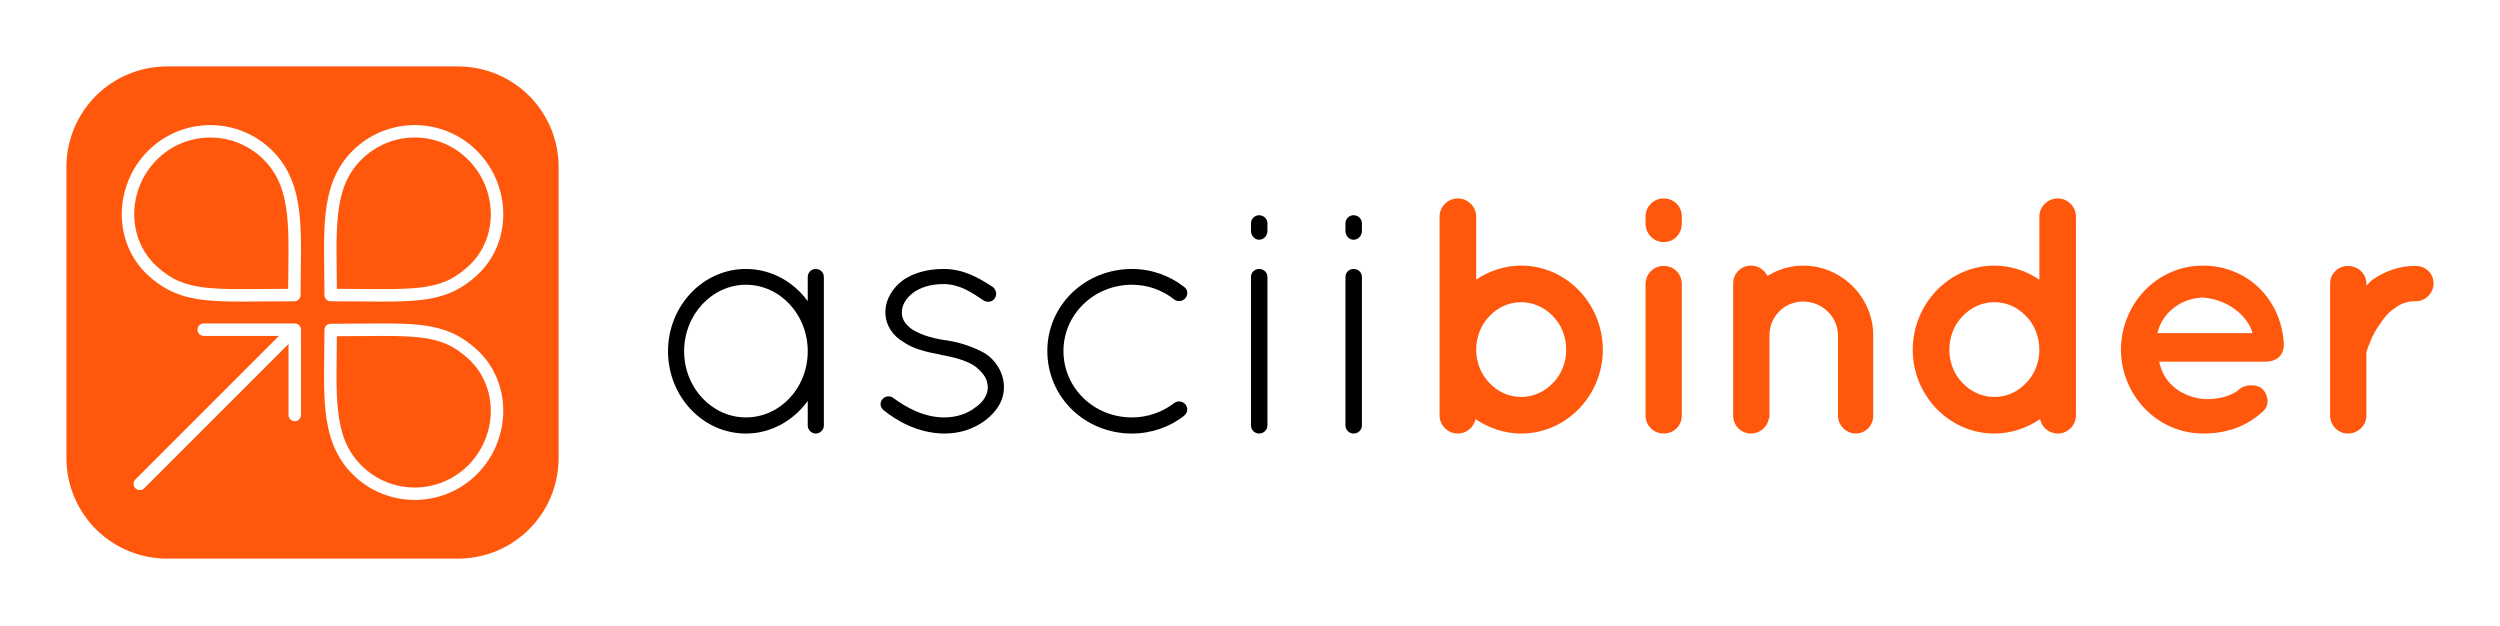
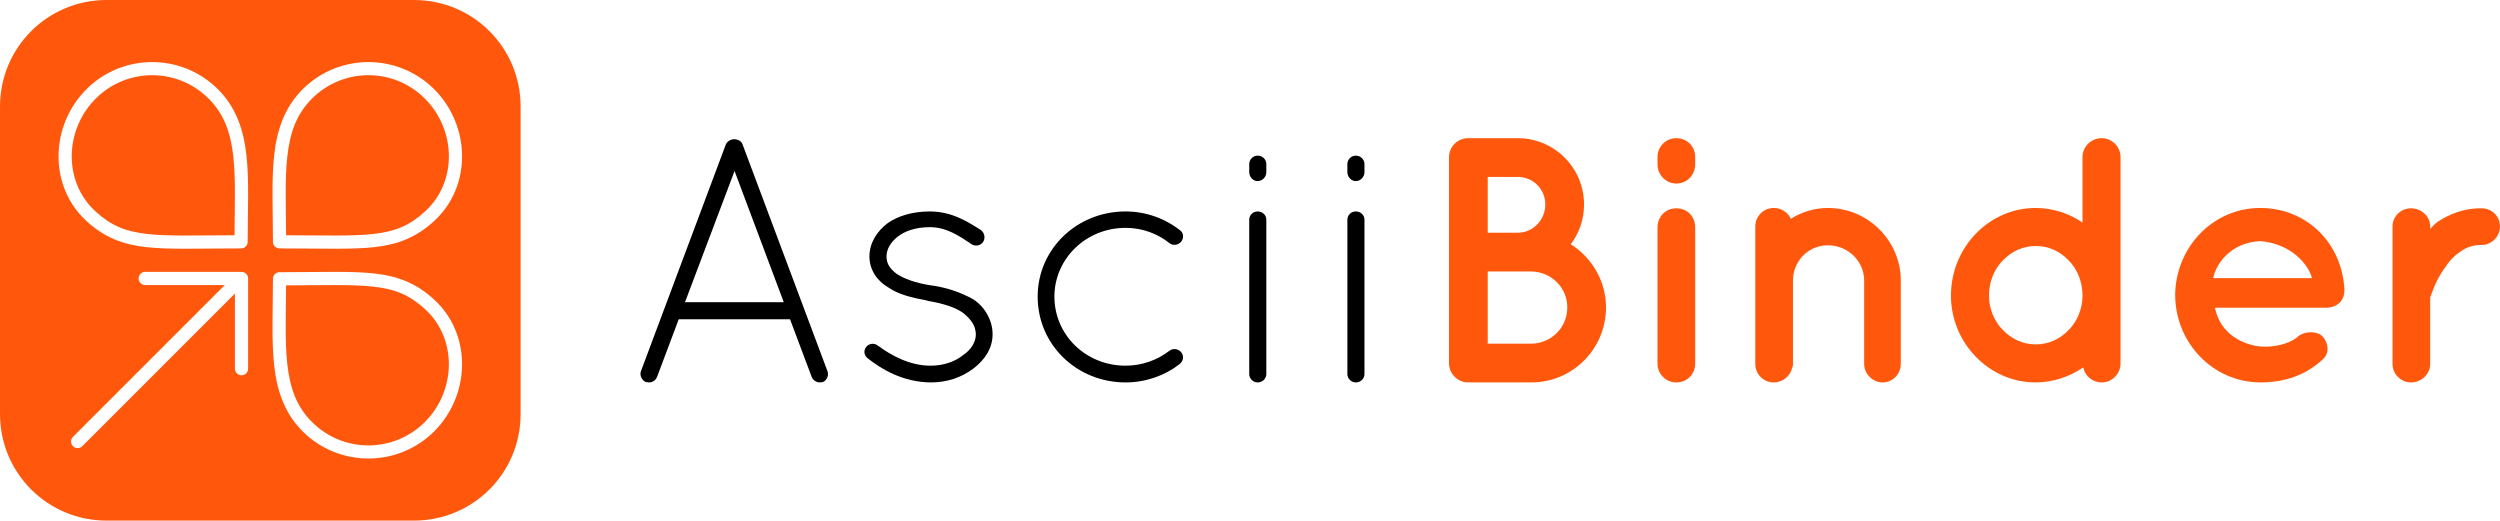
- <svg xmlns="http://www.w3.org/2000/svg" width="188.191mm" height="47.051mm" viewBox="0 0 666.82 166.717" id="svg3543" version="1.1">
-   <defs id="defs3545" />
-   <g id="layer1" transform="translate(-36.70587,-343.5082)">
-     <g transform="translate(1240.693,-304.1263)" id="g3506">
-       <path id="rect5452" d="m -1159.393,665.351 c -14.89,0 -26.878,11.987 -26.878,26.878 l 0,77.527 c 0,14.89 11.987,26.879 26.878,26.879 l 77.527,0 c 14.89,0 26.879,-11.989 26.879,-26.879 l 0,-77.527 c 0,-14.89 -11.989,-26.878 -26.879,-26.878 l -77.527,0 z m 11.496,15.656 c 6.01,0 12.022,2.288 16.598,6.863 4.573,4.573 6.462,10.213 7.17,16.6 0.708,6.387 0.314,13.605 0.314,21.859 a 1.664,1.664 0 0 1 -1.664,1.664 c -10.726,0 -18.069,0.337 -24,-0.331 -5.931,-0.668 -10.505,-2.476 -14.961,-6.55 -9.617,-8.793 -9.207,-24.09 -0.053,-33.242 4.576,-4.576 10.586,-6.863 16.597,-6.863 z m 54.534,0 c 6.01,-2e-5 12.02,2.288 16.597,6.863 9.154,9.152 9.565,24.449 -0.053,33.242 -4.456,4.074 -9.03,5.881 -14.961,6.55 -5.931,0.668 -13.276,0.331 -24.002,0.331 a 1.664,1.664 0 0 1 -1.663,-1.664 c 0,-8.254 -0.394,-15.472 0.314,-21.859 0.708,-6.387 2.596,-12.027 7.17,-16.6 4.576,-4.576 10.588,-6.863 16.598,-6.863 z m -54.534,3.306 c -5.152,0 -10.304,1.971 -14.245,5.911 -7.88,7.879 -8.213,20.974 -0.053,28.434 4.009,3.665 7.597,5.08 13.09,5.699 5.165,0.582 12.213,0.349 21.978,0.319 0.042,-7.604 0.305,-14.29 -0.309,-19.839 -0.662,-5.973 -2.272,-10.669 -6.215,-14.612 -3.941,-3.94 -9.093,-5.911 -14.245,-5.911 z m 54.534,0 c -5.152,0 -10.305,1.971 -14.245,5.911 -3.944,3.943 -5.553,8.64 -6.215,14.612 -0.615,5.548 -0.351,12.234 -0.309,19.839 9.765,0.031 16.814,0.263 21.978,-0.319 5.493,-0.619 9.08,-2.033 13.09,-5.699 8.16,-7.46 7.825,-20.554 -0.055,-28.434 -3.94,-3.939 -9.092,-5.911 -14.243,-5.911 z m -56.26,49.592 24.253,0 a 1.664,1.664 0 0 1 1.664,1.662 l 0,22.718 a 1.664,1.664 0 1 1 -3.327,0 l 0,-18.901 -38.451,38.451 a 1.664,1.664 0 1 1 -2.352,-2.352 l 38.252,-38.252 -20.04,0 a 1.664,1.664 0 1 1 0,-3.327 z m 47.639,0.002 0,0 c 3.918,-8e-4 7.237,0.082 10.203,0.416 5.931,0.668 10.505,2.476 14.961,6.55 9.618,8.793 9.205,24.09 0.052,33.242 -9.153,9.151 -24.043,9.151 -33.195,0 -4.573,-4.573 -6.462,-10.213 -7.17,-16.6 -0.708,-6.387 -0.314,-13.605 -0.314,-21.859 a 1.664,1.664 0 0 1 1.663,-1.664 c 5.363,0 9.881,-0.084 13.799,-0.085 z m 0,3.334 c -3.408,0 -7.58,0.053 -12.151,0.068 -0.042,7.605 -0.305,14.292 0.309,19.84 0.662,5.973 2.272,10.669 6.215,14.612 7.881,7.88 20.609,7.88 28.49,0 7.88,-7.879 8.212,-20.974 0.052,-28.434 -4.009,-3.665 -7.597,-5.08 -13.09,-5.699 -2.746,-0.309 -5.954,-0.388 -9.824,-0.388 l 0,0 z" style="opacity:1;fill:#ff580d;fill-opacity:1;stroke:none;stroke-width:4.139;stroke-linecap:butt;stroke-linejoin:miter;stroke-miterlimit:4;stroke-dasharray:none;stroke-dashoffset:4;stroke-opacity:1" />
-       <g transform="matrix(0.803776,0,0,0.803776,-122.8351,206.8424)" id="g4372">
-         <path d="m -1074.373,637.656 c -1.449,0 -2.675,1.115 -2.675,2.675 l 0,8.025 c -4.681,-6.465 -12.149,-10.7 -20.509,-10.7 -14.379,0 -25.859,12.372 -25.859,27.308 0,14.936 11.48,27.308 25.859,27.308 8.36,0 15.827,-4.347 20.509,-10.812 l 0,8.137 c 0,1.449 1.226,2.675 2.675,2.675 1.449,0 2.675,-1.226 2.675,-2.675 l 0,-49.266 c 0,-1.56 -1.226,-2.675 -2.675,-2.675 z m -23.184,49.266 c -11.146,0 -20.509,-9.697 -20.509,-21.958 0,-12.261 9.363,-22.069 20.509,-22.069 11.258,0 20.509,9.809 20.509,22.069 0,12.261 -9.251,21.958 -20.509,21.958 z" style="font-style:normal;font-variant:normal;font-weight:normal;font-stretch:normal;font-size:medium;line-height:125%;font-family:Quicksand;-inkscape-font-specification:Quicksand;letter-spacing:0px;word-spacing:0px;fill:#000000;fill-opacity:1;stroke:none;stroke-width:1px;stroke-linecap:butt;stroke-linejoin:miter;stroke-opacity:1" id="path5464" />
-         <path d="m -1051.954,684.47 c 4.458,3.567 11.369,7.691 20.174,7.802 5.35,0 9.809,-1.56 13.598,-4.347 3.678,-2.787 6.242,-6.465 6.242,-11.035 0,-4.57 -2.564,-8.805 -6.13,-11.146 -3.79,-2.118 -8.025,-3.678 -13.264,-4.458 l -0.223,0 c -5.016,-0.78 -8.694,-2.118 -11.146,-3.79 -2.118,-1.672 -3.121,-3.232 -3.121,-5.462 0,-2.229 1.226,-4.458 3.455,-6.242 2.341,-1.895 5.907,-3.121 10.366,-3.121 5.35,0 9.363,2.787 13.375,5.462 1.226,0.78 2.898,0.446 3.678,-0.78 0.78,-1.226 0.446,-2.898 -0.78,-3.79 -4.236,-2.675 -9.251,-5.907 -16.273,-5.907 -5.573,0 -10.143,1.449 -13.375,3.678 -3.455,2.564 -5.907,6.353 -5.907,10.7 0,4.236 2.452,7.802 5.907,9.809 3.121,2.229 7.468,3.344 12.372,4.236 l 0.223,0.112 c 5.35,0.892 9.251,2.229 11.592,4.013 2.787,2.341 3.79,4.124 3.901,6.688 0,2.452 -1.449,4.904 -4.124,6.688 -2.452,2.006 -6.13,3.344 -10.366,3.344 -6.911,0 -12.93,-3.567 -16.719,-6.353 -1.226,-1.003 -2.898,-0.78 -3.79,0.334 -0.892,1.115 -0.78,2.564 0.334,3.567 z" style="font-style:normal;font-variant:normal;font-weight:normal;font-stretch:normal;font-size:medium;line-height:125%;font-family:Quicksand;-inkscape-font-specification:Quicksand;letter-spacing:0px;word-spacing:0px;fill:#000000;fill-opacity:1;stroke:none;stroke-width:1px;stroke-linecap:butt;stroke-linejoin:miter;stroke-opacity:1" id="path5466" />
-         <path d="m -969.452,692.272 c 0,0 0,0 0,0 6.465,0 12.595,-2.229 17.165,-5.796 1.338,-1.003 1.56,-2.675 0.557,-3.901 -0.892,-1.003 -2.452,-1.338 -3.678,-0.446 -3.901,3.009 -8.805,4.793 -14.044,4.793 -12.707,0 -22.738,-9.809 -22.738,-22.069 0,-12.038 10.032,-21.958 22.738,-21.958 5.239,0 10.143,1.783 14.044,4.904 1.226,0.892 2.787,0.557 3.678,-0.446 1.003,-1.226 0.78,-2.898 -0.334,-3.678 -4.793,-3.79 -10.923,-6.019 -17.388,-6.019 -15.605,0 -28.088,12.038 -28.088,27.196 0,15.382 12.484,27.419 28.088,27.419 z" style="font-style:normal;font-variant:normal;font-weight:normal;font-stretch:normal;font-size:medium;line-height:125%;font-family:Quicksand;-inkscape-font-specification:Quicksand;letter-spacing:0px;word-spacing:0px;fill:#000000;fill-opacity:1;stroke:none;stroke-width:1px;stroke-linecap:butt;stroke-linejoin:miter;stroke-opacity:1" id="path5468" />
-         <path d="m -929.96,689.597 c 0,1.449 1.226,2.675 2.675,2.675 1.56,0 2.787,-1.226 2.787,-2.675 l 0,-49.266 c 0,-1.56 -1.226,-2.675 -2.787,-2.675 -1.449,0 -2.675,1.115 -2.675,2.675 l 0,49.266 z m 0,-64.536 c 0,1.56 1.226,2.898 2.675,2.898 1.56,0 2.787,-1.338 2.787,-2.898 l 0,-2.564 c 0,-1.449 -1.226,-2.675 -2.787,-2.675 -1.449,0 -2.675,1.226 -2.675,2.675 l 0,2.564 z" style="font-style:normal;font-variant:normal;font-weight:normal;font-stretch:normal;font-size:medium;line-height:125%;font-family:Quicksand;-inkscape-font-specification:Quicksand;letter-spacing:0px;word-spacing:0px;fill:#000000;fill-opacity:1;stroke:none;stroke-width:1px;stroke-linecap:butt;stroke-linejoin:miter;stroke-opacity:1" id="path5470" />
-         <path d="m -898.611,689.597 c 0,1.449 1.226,2.675 2.675,2.675 1.56,0 2.787,-1.226 2.787,-2.675 l 0,-49.266 c 0,-1.56 -1.226,-2.675 -2.787,-2.675 -1.449,0 -2.675,1.115 -2.675,2.675 l 0,49.266 z m 0,-64.536 c 0,1.56 1.226,2.898 2.675,2.898 1.56,0 2.787,-1.338 2.787,-2.898 l 0,-2.564 c 0,-1.449 -1.226,-2.675 -2.787,-2.675 -1.449,0 -2.675,1.226 -2.675,2.675 l 0,2.564 z" style="font-style:normal;font-variant:normal;font-weight:normal;font-stretch:normal;font-size:medium;line-height:125%;font-family:Quicksand;-inkscape-font-specification:Quicksand;letter-spacing:0px;word-spacing:0px;fill:#000000;fill-opacity:1;stroke:none;stroke-width:1px;stroke-linecap:butt;stroke-linejoin:miter;stroke-opacity:1" id="path5472" />
-         <path d="m -867.374,686.253 c 0,3.232 2.675,6.019 6.019,6.019 3.009,0 5.35,-2.118 5.907,-4.793 4.236,2.898 9.586,4.793 15.159,4.793 15.047,0 27.085,-12.707 27.085,-27.754 0,-15.27 -12.038,-27.977 -27.085,-27.977 -5.462,0 -10.812,1.783 -14.936,4.681 l 0,-20.955 c 0,-3.232 -2.675,-6.019 -6.13,-6.019 -3.344,0 -6.019,2.787 -6.019,6.019 l 0,44.139 c 0,0 0,0 0,0.111 0,0 0,0 0,0 l 0,21.735 z m 16.608,-32.992 c 2.787,-2.898 6.353,-4.57 10.477,-4.57 4.013,0 7.691,1.672 10.477,4.57 2.787,2.787 4.458,6.799 4.458,11.258 0,4.236 -1.672,8.248 -4.458,11.035 -2.787,2.898 -6.465,4.57 -10.477,4.57 -4.124,0 -7.691,-1.672 -10.477,-4.57 -2.787,-2.787 -4.458,-6.799 -4.458,-11.035 0,-4.458 1.672,-8.471 4.458,-11.258 z" style="font-style:normal;font-variant:normal;font-weight:bold;font-stretch:normal;font-size:medium;line-height:125%;font-family:Quicksand;-inkscape-font-specification:'Quicksand Bold';letter-spacing:0px;word-spacing:0px;fill:#ff580d;fill-opacity:1;stroke:none;stroke-width:1px;stroke-linecap:butt;stroke-linejoin:miter;stroke-opacity:1" id="path5476" />
-         <path d="m -793.01,636.653 c -3.344,0 -6.019,2.564 -6.019,6.13 l 0,43.47 c 0,3.344 2.675,6.019 6.019,6.019 3.455,0 6.019,-2.675 6.019,-6.019 l 0,-43.47 c 0,-3.567 -2.564,-6.13 -6.019,-6.13 z m 6.019,-16.385 c 0,-3.344 -2.564,-6.019 -6.019,-6.019 -3.344,0 -6.019,2.675 -6.019,6.019 l 0,2.341 c 0,3.344 2.675,6.13 6.019,6.13 3.455,0 6.019,-2.787 6.019,-6.13 l 0,-2.341 z" style="font-style:normal;font-variant:normal;font-weight:bold;font-stretch:normal;font-size:medium;line-height:125%;font-family:Quicksand;-inkscape-font-specification:'Quicksand Bold';letter-spacing:0px;word-spacing:0px;fill:#ff580d;fill-opacity:1;stroke:none;stroke-width:1px;stroke-linecap:butt;stroke-linejoin:miter;stroke-opacity:1" id="path5478" />
-         <path d="m -746.762,636.542 c -4.347,0 -8.471,1.338 -11.815,3.455 -1.003,-2.118 -3.121,-3.455 -5.462,-3.455 -3.344,0 -5.907,2.675 -5.907,5.907 l 0,17.276 c 0,0 0,0 0,0 l 0,26.639 c 0,3.232 2.564,5.907 5.907,5.907 2.898,0 5.35,-2.118 5.907,-4.793 0.223,-0.446 0.223,-0.78 0.223,-1.115 l 0,-26.639 c 0,-6.242 4.904,-11.258 11.146,-11.258 6.353,0 11.592,5.016 11.592,11.258 l 0,26.639 c 0,3.232 2.787,5.907 5.907,5.907 3.232,0 5.796,-2.675 5.796,-5.907 l 0,-26.639 c 0,-12.595 -10.366,-23.184 -23.295,-23.184 z" style="font-style:normal;font-variant:normal;font-weight:bold;font-stretch:normal;font-size:medium;line-height:125%;font-family:Quicksand;-inkscape-font-specification:'Quicksand Bold';letter-spacing:0px;word-spacing:0px;fill:#ff580d;fill-opacity:1;stroke:none;stroke-width:1px;stroke-linecap:butt;stroke-linejoin:miter;stroke-opacity:1" id="path5480" />
-         <path d="m -656.193,664.518 c 0,0 0,0 0,0 0,-0.111 0,-0.111 0,-0.111 l 0,-44.139 c 0,-3.232 -2.675,-6.019 -6.019,-6.019 -3.455,0 -6.13,2.787 -6.13,6.019 l 0,20.955 c -4.124,-2.898 -9.474,-4.681 -14.936,-4.681 -15.047,0 -27.085,12.707 -27.085,27.977 0,15.047 12.038,27.754 27.085,27.754 5.573,0 10.923,-1.895 15.159,-4.793 0.557,2.675 2.898,4.793 5.907,4.793 3.344,0 6.019,-2.787 6.019,-6.019 l 0,-21.735 z m -16.608,-11.258 c 2.787,2.787 4.458,6.799 4.458,11.258 0,4.236 -1.672,8.248 -4.458,11.035 -2.787,2.898 -6.353,4.57 -10.477,4.57 -4.013,0 -7.691,-1.672 -10.477,-4.57 -2.787,-2.787 -4.458,-6.799 -4.458,-11.035 0,-4.458 1.672,-8.471 4.458,-11.258 2.787,-2.898 6.465,-4.57 10.477,-4.57 4.124,0 7.691,1.672 10.477,4.57 z" style="font-style:normal;font-variant:normal;font-weight:bold;font-stretch:normal;font-size:medium;line-height:125%;font-family:Quicksand;-inkscape-font-specification:'Quicksand Bold';letter-spacing:0px;word-spacing:0px;fill:#ff580d;fill-opacity:1;stroke:none;stroke-width:1px;stroke-linecap:butt;stroke-linejoin:miter;stroke-opacity:1" id="path5482" />
-         <path d="m -614.085,692.272 c 7.914,0 14.49,-2.341 19.952,-7.356 2.564,-2.341 1.449,-5.685 0,-7.245 -1.449,-1.783 -6.019,-2.118 -8.36,0.334 -2.787,2.118 -7.579,3.121 -11.592,2.787 -3.901,-0.334 -8.36,-2.341 -10.7,-5.016 -2.006,-1.895 -3.232,-4.793 -3.79,-7.356 l 35.445,0 c 3.121,0 5.462,-1.783 5.796,-4.458 0.111,-0.223 0.111,-0.78 0.111,-1.003 0,0 0,0 0,0 0,0 0,0 0,0 0,-0.223 0,-0.446 0,-0.557 -0.892,-15.047 -12.372,-25.859 -26.862,-25.859 -15.27,0 -27.085,12.707 -27.196,27.865 0.111,15.159 11.926,27.754 27.196,27.865 z m 0,-45.142 c 9.697,0.78 15.382,7.356 16.496,11.815 l -31.543,0 c 0.892,-4.57 5.573,-11.369 15.047,-11.815 z" style="font-style:normal;font-variant:normal;font-weight:bold;font-stretch:normal;font-size:medium;line-height:125%;font-family:Quicksand;-inkscape-font-specification:'Quicksand Bold';letter-spacing:0px;word-spacing:0px;fill:#ff580d;fill-opacity:1;stroke:none;stroke-width:1px;stroke-linecap:butt;stroke-linejoin:miter;stroke-opacity:1" id="path5484" />
-         <path d="m -543.431,636.653 c -5.573,-0.111 -10.366,1.895 -14.044,4.347 -0.78,0.557 -1.672,1.449 -2.341,2.229 l 0,-0.78 c 0,-3.232 -2.787,-5.796 -6.13,-5.796 -3.232,0 -5.907,2.564 -5.907,5.796 l 0,43.916 c 0,3.232 2.675,5.907 5.907,5.907 3.344,0 6.13,-2.675 6.13,-5.907 l 0,-21.178 c 0.557,-1.56 1.895,-5.796 4.57,-9.363 1.338,-2.118 3.009,-4.013 5.127,-5.35 1.895,-1.449 4.124,-2.118 6.688,-2.118 3.344,0 5.907,-2.787 5.907,-5.907 0,-3.232 -2.564,-5.796 -5.907,-5.796 z" style="font-style:normal;font-variant:normal;font-weight:bold;font-stretch:normal;font-size:medium;line-height:125%;font-family:Quicksand;-inkscape-font-specification:'Quicksand Bold';letter-spacing:0px;word-spacing:0px;fill:#ff580d;fill-opacity:1;stroke:none;stroke-width:1px;stroke-linecap:butt;stroke-linejoin:miter;stroke-opacity:1" id="path5486" />
-       </g>
+ <svg xmlns="http://www.w3.org/2000/svg" width="177.921mm" height="37.051mm" viewBox="0 0 630.429 131.284" id="svg3452" version="1.1">
+   <defs id="defs3454" />
+   <g id="layer1" transform="translate(-59.825,-363.0982)">
+     <g id="g4305" transform="matrix(1.162473,0,0,1.162473,1406.99,-264.0185)">
+       <path d="m -982.806,621.217 c 0.303,0.757 1.06,1.211 1.741,1.211 0.227,0 0.378,-0.076 0.681,-0.076 0.908,-0.378 1.363,-1.514 0.984,-2.422 l -18.394,-49.126 c -0.227,-0.681 -0.984,-1.135 -1.817,-1.135 -0.757,0 -1.514,0.454 -1.817,1.135 l -18.394,49.126 c -0.379,0.908 0.151,2.044 1.06,2.422 0.227,0 0.53,0.076 0.681,0.076 0.757,0 1.438,-0.454 1.741,-1.211 l 4.693,-12.49 24.147,0 4.693,12.49 z m -16.729,-44.66 10.673,28.461 -21.422,0 10.749,-28.461 z" style="font-style:normal;font-variant:normal;font-weight:normal;font-stretch:normal;font-size:medium;line-height:125%;font-family:Quicksand;-inkscape-font-specification:Quicksand;letter-spacing:0px;word-spacing:0px;fill:#000000;fill-opacity:1;stroke:none;stroke-width:1px;stroke-linecap:butt;stroke-linejoin:miter;stroke-opacity:1" id="path4231" />
+       <path d="m -970.734,617.13 c 3.028,2.422 7.721,5.223 13.701,5.299 3.633,0 6.661,-1.06 9.235,-2.952 2.498,-1.892 4.239,-4.39 4.239,-7.494 0,-3.103 -1.741,-5.98 -4.163,-7.569 -2.574,-1.438 -5.45,-2.498 -9.008,-3.028 l -0.151,0 c -3.406,-0.53 -5.904,-1.438 -7.569,-2.574 -1.438,-1.135 -2.119,-2.195 -2.119,-3.709 0,-1.514 0.833,-3.028 2.347,-4.239 1.59,-1.287 4.012,-2.119 7.04,-2.119 3.633,0 6.358,1.892 9.083,3.709 0.833,0.53 1.968,0.303 2.498,-0.53 0.53,-0.833 0.303,-1.968 -0.53,-2.574 -2.876,-1.817 -6.283,-4.012 -11.051,-4.012 -3.785,0 -6.888,0.984 -9.083,2.498 -2.347,1.741 -4.012,4.315 -4.012,7.267 0,2.876 1.665,5.299 4.012,6.661 2.119,1.514 5.072,2.271 8.402,2.876 l 0.151,0.076 c 3.633,0.606 6.283,1.514 7.872,2.725 1.892,1.59 2.574,2.801 2.649,4.542 0,1.665 -0.984,3.331 -2.801,4.542 -1.665,1.363 -4.163,2.271 -7.04,2.271 -4.693,0 -8.781,-2.422 -11.354,-4.315 -0.833,-0.681 -1.968,-0.53 -2.574,0.227 -0.606,0.757 -0.53,1.741 0.227,2.422 z" style="font-style:normal;font-variant:normal;font-weight:normal;font-stretch:normal;font-size:medium;line-height:125%;font-family:Quicksand;-inkscape-font-specification:Quicksand;letter-spacing:0px;word-spacing:0px;fill:#000000;fill-opacity:1;stroke:none;stroke-width:1px;stroke-linecap:butt;stroke-linejoin:miter;stroke-opacity:1" id="path4233" />
+       <path d="m -914.706,622.428 c 0,0 0,0 0,0 4.39,0 8.554,-1.514 11.657,-3.936 0.908,-0.681 1.06,-1.817 0.378,-2.649 -0.606,-0.681 -1.665,-0.908 -2.498,-0.303 -2.649,2.044 -5.98,3.255 -9.538,3.255 -8.629,0 -15.442,-6.661 -15.442,-14.988 0,-8.175 6.813,-14.912 15.442,-14.912 3.558,0 6.888,1.211 9.538,3.331 0.833,0.606 1.892,0.378 2.498,-0.303 0.681,-0.833 0.53,-1.968 -0.227,-2.498 -3.255,-2.574 -7.418,-4.088 -11.808,-4.088 -10.597,0 -19.075,8.175 -19.075,18.47 0,10.446 8.478,18.621 19.075,18.621 z" style="font-style:normal;font-variant:normal;font-weight:normal;font-stretch:normal;font-size:medium;line-height:125%;font-family:Quicksand;-inkscape-font-specification:Quicksand;letter-spacing:0px;word-spacing:0px;fill:#000000;fill-opacity:1;stroke:none;stroke-width:1px;stroke-linecap:butt;stroke-linejoin:miter;stroke-opacity:1" id="path4235" />
+       <path d="m -887.886,620.612 c 0,0.984 0.833,1.817 1.817,1.817 1.06,0 1.892,-0.833 1.892,-1.817 l 0,-33.457 c 0,-1.06 -0.833,-1.817 -1.892,-1.817 -0.984,0 -1.817,0.757 -1.817,1.817 l 0,33.457 z m 0,-43.827 c 0,1.06 0.833,1.968 1.817,1.968 1.06,0 1.892,-0.908 1.892,-1.968 l 0,-1.741 c 0,-0.984 -0.833,-1.817 -1.892,-1.817 -0.984,0 -1.817,0.833 -1.817,1.817 l 0,1.741 z" style="font-style:normal;font-variant:normal;font-weight:normal;font-stretch:normal;font-size:medium;line-height:125%;font-family:Quicksand;-inkscape-font-specification:Quicksand;letter-spacing:0px;word-spacing:0px;fill:#000000;fill-opacity:1;stroke:none;stroke-width:1px;stroke-linecap:butt;stroke-linejoin:miter;stroke-opacity:1" id="path4237" />
+       <path d="m -866.597,620.612 c 0,0.984 0.833,1.817 1.817,1.817 1.06,0 1.892,-0.833 1.892,-1.817 l 0,-33.457 c 0,-1.06 -0.833,-1.817 -1.892,-1.817 -0.984,0 -1.817,0.757 -1.817,1.817 l 0,33.457 z m 0,-43.827 c 0,1.06 0.833,1.968 1.817,1.968 1.06,0 1.892,-0.908 1.892,-1.968 l 0,-1.741 c 0,-0.984 -0.833,-1.817 -1.892,-1.817 -0.984,0 -1.817,0.833 -1.817,1.817 l 0,1.741 z" style="font-style:normal;font-variant:normal;font-weight:normal;font-stretch:normal;font-size:medium;line-height:125%;font-family:Quicksand;-inkscape-font-specification:Quicksand;letter-spacing:0px;word-spacing:0px;fill:#000000;fill-opacity:1;stroke:none;stroke-width:1px;stroke-linecap:butt;stroke-linejoin:miter;stroke-opacity:1" id="path4239" />
+       <path d="m -840.388,622.428 c 0.076,0 0.076,-0.076 0.227,-0.076 0,0 0,0.076 0.076,0.076 l 13.398,0 c 8.932,0 16.199,-7.267 16.199,-16.274 0,-5.753 -3.103,-10.824 -7.645,-13.701 1.817,-2.422 2.876,-5.374 2.876,-8.629 0,-7.948 -6.434,-14.382 -14.382,-14.382 l -10.446,0 c -0.076,0 -0.076,0 -0.076,0 -0.151,0 -0.151,0 -0.227,0 -2.271,0 -4.163,1.817 -4.163,4.163 l 0,44.66 c 0,2.271 1.892,4.163 4.163,4.163 z m 4.239,-44.584 6.51,0 c 3.331,0 5.98,2.649 5.98,5.98 0,3.331 -2.649,6.131 -5.98,6.131 l -6.51,0 0,-12.111 z m 0,20.513 9.462,0 c 4.315,0.076 7.797,3.482 7.797,7.797 0,4.39 -3.482,7.797 -7.797,7.872 l -9.462,0 0,-15.669 z" style="font-style:normal;font-variant:normal;font-weight:bold;font-stretch:normal;font-size:medium;line-height:125%;font-family:Quicksand;-inkscape-font-specification:'Quicksand Bold';letter-spacing:0px;word-spacing:0px;fill:#ff580d;fill-opacity:1;stroke:none;stroke-width:1px;stroke-linecap:butt;stroke-linejoin:miter;stroke-opacity:1" id="path4241" />
+       <path d="m -795.233,584.657 c -2.271,0 -4.088,1.741 -4.088,4.163 l 0,29.521 c 0,2.271 1.817,4.088 4.088,4.088 2.347,0 4.088,-1.817 4.088,-4.088 l 0,-29.521 c 0,-2.422 -1.741,-4.163 -4.088,-4.163 z m 4.088,-11.127 c 0,-2.271 -1.741,-4.088 -4.088,-4.088 -2.271,0 -4.088,1.817 -4.088,4.088 l 0,1.59 c 0,2.271 1.817,4.163 4.088,4.163 2.347,0 4.088,-1.892 4.088,-4.163 l 0,-1.59 z" style="font-style:normal;font-variant:normal;font-weight:bold;font-stretch:normal;font-size:medium;line-height:125%;font-family:Quicksand;-inkscape-font-specification:'Quicksand Bold';letter-spacing:0px;word-spacing:0px;fill:#ff580d;fill-opacity:1;stroke:none;stroke-width:1px;stroke-linecap:butt;stroke-linejoin:miter;stroke-opacity:1" id="path4243" />
+       <path d="m -762.363,584.581 c -2.952,0 -5.753,0.908 -8.024,2.347 -0.681,-1.438 -2.119,-2.347 -3.709,-2.347 -2.271,0 -4.012,1.817 -4.012,4.012 l 0,11.733 c 0,0 0,0 0,0 l 0,18.091 c 0,2.195 1.741,4.012 4.012,4.012 1.968,0 3.633,-1.438 4.012,-3.255 0.151,-0.303 0.151,-0.53 0.151,-0.757 l 0,-18.091 c 0,-4.239 3.331,-7.645 7.569,-7.645 4.315,0 7.872,3.406 7.872,7.645 l 0,18.091 c 0,2.195 1.892,4.012 4.012,4.012 2.195,0 3.936,-1.817 3.936,-4.012 l 0,-18.091 c 0,-8.554 -7.04,-15.745 -15.82,-15.745 z" style="font-style:normal;font-variant:normal;font-weight:bold;font-stretch:normal;font-size:medium;line-height:125%;font-family:Quicksand;-inkscape-font-specification:'Quicksand Bold';letter-spacing:0px;word-spacing:0px;fill:#ff580d;fill-opacity:1;stroke:none;stroke-width:1px;stroke-linecap:butt;stroke-linejoin:miter;stroke-opacity:1" id="path4245" />
+       <path d="m -698.874,603.58 c 0,0 0,0 0,0 0,-0.076 0,-0.076 0,-0.076 l 0,-29.975 c 0,-2.195 -1.817,-4.088 -4.088,-4.088 -2.347,0 -4.163,1.892 -4.163,4.088 l 0,14.231 c -2.801,-1.968 -6.434,-3.179 -10.143,-3.179 -10.219,0 -18.394,8.629 -18.394,18.999 0,10.219 8.175,18.848 18.394,18.848 3.785,0 7.418,-1.287 10.294,-3.255 0.378,1.817 1.968,3.255 4.012,3.255 2.271,0 4.088,-1.892 4.088,-4.088 l 0,-14.76 z m -11.279,-7.645 c 1.892,1.892 3.028,4.617 3.028,7.645 0,2.876 -1.135,5.601 -3.028,7.494 -1.892,1.968 -4.315,3.103 -7.115,3.103 -2.725,0 -5.223,-1.135 -7.115,-3.103 -1.892,-1.892 -3.028,-4.617 -3.028,-7.494 0,-3.028 1.135,-5.753 3.028,-7.645 1.892,-1.968 4.39,-3.103 7.115,-3.103 2.801,0 5.223,1.135 7.115,3.103 z" style="font-style:normal;font-variant:normal;font-weight:bold;font-stretch:normal;font-size:medium;line-height:125%;font-family:Quicksand;-inkscape-font-specification:'Quicksand Bold';letter-spacing:0px;word-spacing:0px;fill:#ff580d;fill-opacity:1;stroke:none;stroke-width:1px;stroke-linecap:butt;stroke-linejoin:miter;stroke-opacity:1" id="path4247" />
+       <path d="m -668.556,622.428 c 5.374,0 9.84,-1.59 13.549,-4.996 1.741,-1.59 0.984,-3.86 0,-4.92 -0.984,-1.211 -4.088,-1.438 -5.677,0.227 -1.892,1.438 -5.147,2.119 -7.872,1.892 -2.649,-0.227 -5.677,-1.59 -7.267,-3.406 -1.363,-1.287 -2.195,-3.255 -2.574,-4.996 l 24.071,0 c 2.119,0 3.709,-1.211 3.936,-3.028 0.076,-0.151 0.076,-0.53 0.076,-0.681 0,0 0,0 0,0 0,0 0,0 0,0 0,-0.151 0,-0.303 0,-0.378 -0.606,-10.219 -8.402,-17.561 -18.242,-17.561 -10.37,0 -18.394,8.629 -18.47,18.924 0.076,10.294 8.099,18.848 18.47,18.924 z m 0,-30.656 c 6.585,0.53 10.446,4.996 11.203,8.024 l -21.422,0 c 0.606,-3.103 3.785,-7.721 10.219,-8.024 z" style="font-style:normal;font-variant:normal;font-weight:bold;font-stretch:normal;font-size:medium;line-height:125%;font-family:Quicksand;-inkscape-font-specification:'Quicksand Bold';letter-spacing:0px;word-spacing:0px;fill:#ff580d;fill-opacity:1;stroke:none;stroke-width:1px;stroke-linecap:butt;stroke-linejoin:miter;stroke-opacity:1" id="path4249" />
+       <path d="m -620.573,584.657 c -3.785,-0.076 -7.04,1.287 -9.538,2.952 -0.53,0.378 -1.135,0.984 -1.59,1.514 l 0,-0.53 c 0,-2.195 -1.892,-3.936 -4.163,-3.936 -2.195,0 -4.012,1.741 -4.012,3.936 l 0,29.824 c 0,2.195 1.817,4.012 4.012,4.012 2.271,0 4.163,-1.817 4.163,-4.012 l 0,-14.382 c 0.378,-1.06 1.287,-3.936 3.103,-6.358 0.908,-1.438 2.044,-2.725 3.482,-3.633 1.287,-0.984 2.801,-1.438 4.542,-1.438 2.271,0 4.012,-1.892 4.012,-4.012 0,-2.195 -1.741,-3.936 -4.012,-3.936 z" style="font-style:normal;font-variant:normal;font-weight:bold;font-stretch:normal;font-size:medium;line-height:125%;font-family:Quicksand;-inkscape-font-specification:'Quicksand Bold';letter-spacing:0px;word-spacing:0px;fill:#ff580d;fill-opacity:1;stroke:none;stroke-width:1px;stroke-linecap:butt;stroke-linejoin:miter;stroke-opacity:1" id="path4251" />
    </g>
+     <path id="path4327" d="m 86.703,363.098 c -14.89,0 -26.878,11.987 -26.878,26.878 l 0,77.527 c 0,14.89 11.987,26.879 26.878,26.879 l 77.527,0 c 14.89,0 26.879,-11.989 26.879,-26.879 l 0,-77.527 c 0,-14.89 -11.989,-26.878 -26.879,-26.878 l -77.527,0 z m 11.496,15.656 c 6.01,0 12.022,2.288 16.598,6.863 4.573,4.573 6.462,10.213 7.17,16.6 0.708,6.387 0.314,13.605 0.314,21.859 a 1.664,1.664 0 0 1 -1.664,1.664 c -10.726,0 -18.069,0.337 -24,-0.331 -5.931,-0.668 -10.505,-2.476 -14.961,-6.55 -9.617,-8.793 -9.207,-24.09 -0.053,-33.242 4.576,-4.576 10.586,-6.863 16.597,-6.863 z m 54.534,0 c 6.01,-2e-5 12.02,2.288 16.597,6.863 9.154,9.152 9.565,24.449 -0.053,33.242 -4.456,4.074 -9.03,5.881 -14.961,6.55 -5.931,0.668 -13.276,0.331 -24.002,0.331 a 1.664,1.664 0 0 1 -1.663,-1.664 c 0,-8.254 -0.394,-15.472 0.314,-21.859 0.708,-6.387 2.596,-12.027 7.17,-16.6 4.576,-4.576 10.588,-6.863 16.598,-6.863 z m -54.534,3.306 c -5.152,0 -10.304,1.971 -14.245,5.911 -7.88,7.879 -8.213,20.974 -0.053,28.434 4.009,3.665 7.597,5.08 13.09,5.699 5.164,0.582 12.213,0.349 21.978,0.319 0.042,-7.604 0.305,-14.29 -0.309,-19.839 -0.662,-5.973 -2.272,-10.669 -6.215,-14.612 -3.941,-3.94 -9.093,-5.911 -14.245,-5.911 z m 54.534,0 c -5.152,0 -10.305,1.971 -14.245,5.911 -3.944,3.943 -5.553,8.64 -6.215,14.612 -0.615,5.548 -0.351,12.234 -0.309,19.839 9.765,0.031 16.814,0.263 21.978,-0.319 5.493,-0.619 9.08,-2.033 13.09,-5.699 8.16,-7.46 7.825,-20.554 -0.055,-28.434 -3.94,-3.939 -9.092,-5.911 -14.243,-5.911 z m -56.26,49.592 24.253,0 a 1.664,1.664 0 0 1 1.664,1.662 l 0,22.718 a 1.664,1.664 0 1 1 -3.327,0 l 0,-18.901 -38.451,38.451 a 1.664,1.664 0 1 1 -2.352,-2.352 l 38.252,-38.252 -20.039,0 a 1.664,1.664 0 1 1 0,-3.327 z m 47.639,0.002 0,0 c 3.918,-8e-4 7.237,0.082 10.203,0.416 5.931,0.668 10.505,2.476 14.961,6.55 9.618,8.793 9.205,24.09 0.052,33.242 -9.153,9.151 -24.043,9.151 -33.195,0 -4.573,-4.573 -6.462,-10.213 -7.17,-16.6 -0.708,-6.387 -0.314,-13.605 -0.314,-21.859 a 1.664,1.664 0 0 1 1.663,-1.664 c 5.363,0 9.881,-0.084 13.799,-0.085 z m 0,3.334 c -3.408,0 -7.58,0.053 -12.151,0.068 -0.042,7.605 -0.305,14.292 0.309,19.84 0.662,5.973 2.272,10.669 6.215,14.612 7.881,7.88 20.609,7.88 28.49,0 7.88,-7.879 8.212,-20.974 0.052,-28.434 -4.009,-3.665 -7.597,-5.08 -13.09,-5.699 -2.746,-0.309 -5.954,-0.388 -9.824,-0.388 l 0,0 z" style="opacity:1;fill:#ff580d;fill-opacity:1;stroke:none;stroke-width:4.139;stroke-linecap:butt;stroke-linejoin:miter;stroke-miterlimit:4;stroke-dasharray:none;stroke-dashoffset:4;stroke-opacity:1" />
  </g>
</svg>
